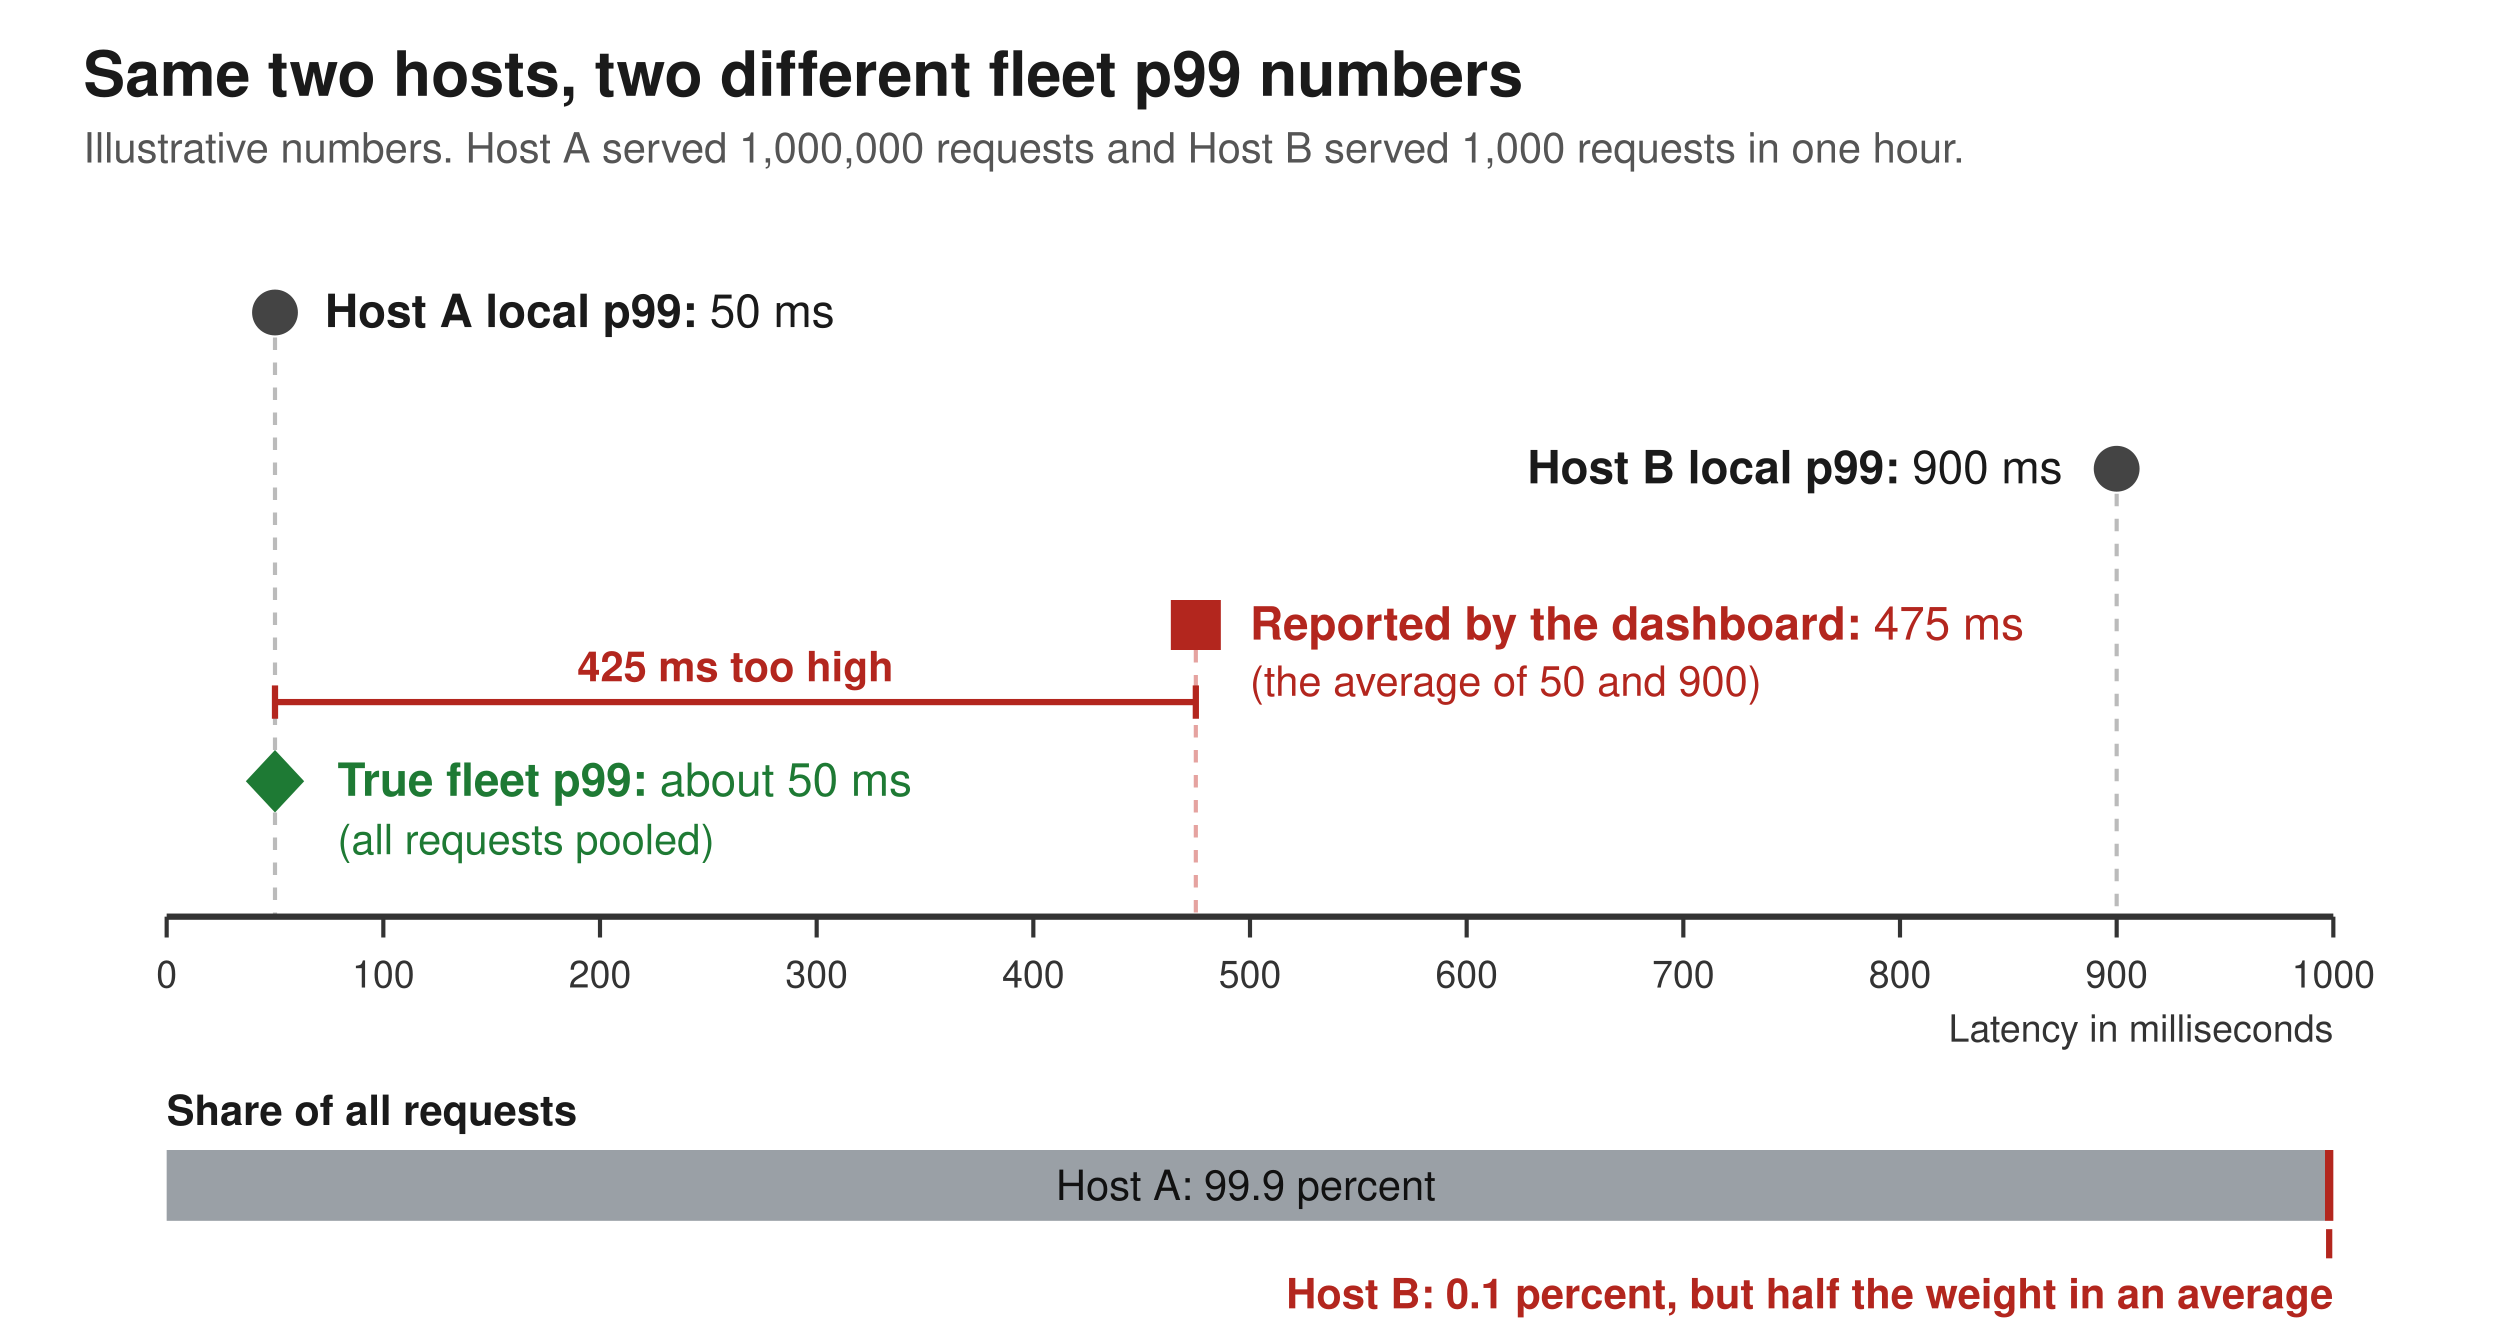
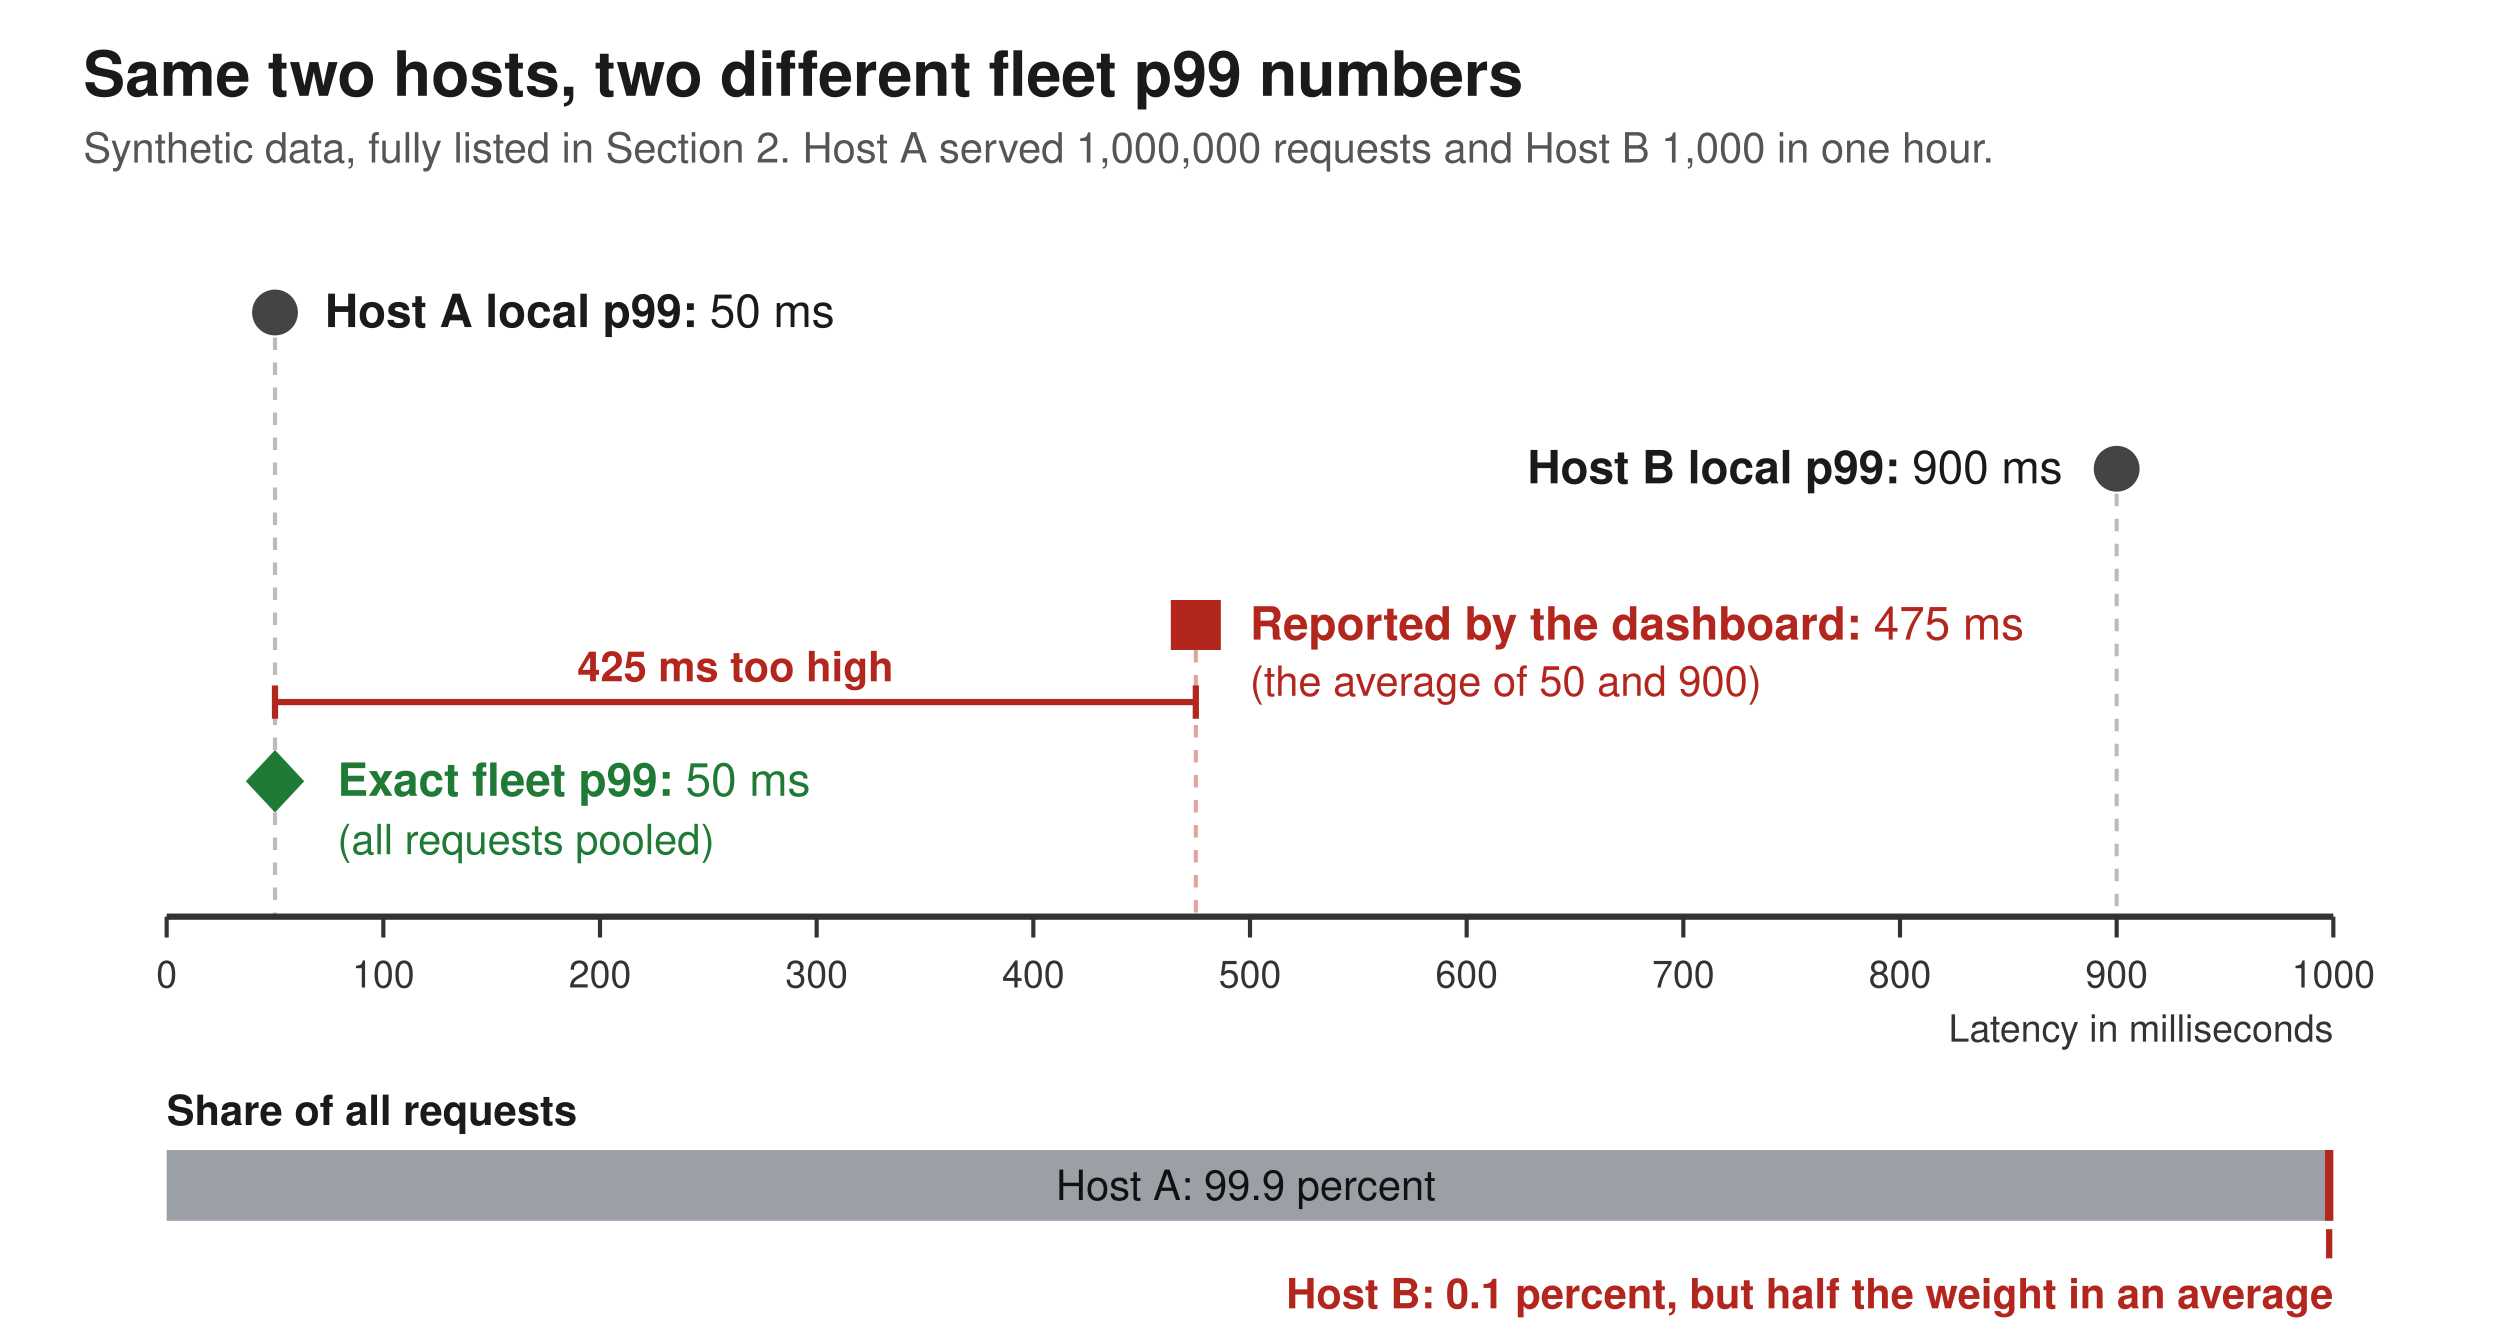
<svg xmlns="http://www.w3.org/2000/svg" width="1200" height="640" viewBox="0 0 1200 640">
  <style>
body{margin:0;background:#fff;font-family:Helvetica,Arial,sans-serif}
text{font-family:Helvetica,Arial,sans-serif}
</style>
  <text x="40" y="46" font-size="30" font-weight="700" fill="#1a1a1a">Same two hosts, two different fleet p99 numbers</text>
-   <text x="40" y="78" font-size="20" fill="#555">Illustrative numbers. Host A served 1,000,000 requests and Host B served 1,000 requests in one hour.</text>
+   <text x="40" y="78" font-size="20" fill="#555">Synthetic data, fully listed in Section 2. Host A served 1,000,000 requests and Host B 1,000 in one hour.</text>
  <g stroke="#bbb" stroke-width="2" stroke-dasharray="6 6">
    <line x1="132" y1="150" x2="132" y2="440" />
    <line x1="574" y1="300" x2="574" y2="440" stroke="#e5a3a0" />
    <line x1="1016" y1="225" x2="1016" y2="440" />
  </g>
  <circle cx="132" cy="150" r="11" fill="#444" />
  <text x="156" y="157" font-size="22" fill="#1a1a1a">
    <tspan font-weight="700">Host A local p99:</tspan> 50 ms</text>
  <circle cx="1016" cy="225" r="11" fill="#444" />
  <text x="990" y="232" font-size="22" text-anchor="end" fill="#1a1a1a">
    <tspan font-weight="700">Host B local p99:</tspan> 900 ms</text>
  <rect x="562" y="288" width="24" height="24" fill="#b3261e" />
  <text x="600" y="307" font-size="22" fill="#b3261e">
    <tspan font-weight="700">Reported by the dashboard:</tspan> 475 ms</text>
  <text x="600" y="334" font-size="20" fill="#b3261e">(the average of 50 and 900)</text>
  <polygon points="132,360 146,375 132,390 118,375" fill="#1e7a34" />
  <text x="162" y="382" font-size="22" fill="#1e7a34">
-     <tspan font-weight="700">True fleet p99:</tspan> about 50 ms</text>
+     <tspan font-weight="700">Exact fleet p99:</tspan> 50 ms</text>
  <text x="162" y="410" font-size="20" fill="#1e7a34">(all requests pooled)</text>
  <g stroke="#b3261e" stroke-width="3">
    <line x1="132" y1="337" x2="574" y2="337" />
    <line x1="132" y1="329" x2="132" y2="345" />
    <line x1="574" y1="329" x2="574" y2="345" />
  </g>
  <text x="353" y="327" font-size="20" text-anchor="middle" font-weight="700" fill="#b3261e">425 ms too high</text>
  <line x1="80" y1="440" x2="1120" y2="440" stroke="#333" stroke-width="3" />
  <g stroke="#333" stroke-width="2">
    <line x1="80" y1="440" x2="80" y2="450" />
    <line x1="184" y1="440" x2="184" y2="450" />
    <line x1="288" y1="440" x2="288" y2="450" />
    <line x1="392" y1="440" x2="392" y2="450" />
    <line x1="496" y1="440" x2="496" y2="450" />
    <line x1="600" y1="440" x2="600" y2="450" />
    <line x1="704" y1="440" x2="704" y2="450" />
    <line x1="808" y1="440" x2="808" y2="450" />
    <line x1="912" y1="440" x2="912" y2="450" />
    <line x1="1016" y1="440" x2="1016" y2="450" />
    <line x1="1120" y1="440" x2="1120" y2="450" />
  </g>
  <g font-size="18" fill="#333" text-anchor="middle">
    <text x="80" y="474">0</text>
    <text x="184" y="474">100</text>
    <text x="288" y="474">200</text>
    <text x="392" y="474">300</text>
    <text x="496" y="474">400</text>
    <text x="600" y="474">500</text>
    <text x="704" y="474">600</text>
    <text x="808" y="474">700</text>
    <text x="912" y="474">800</text>
    <text x="1016" y="474">900</text>
    <text x="1120" y="474">1000</text>
  </g>
  <text x="1120" y="500" font-size="18" text-anchor="end" fill="#333">Latency in milliseconds</text>
  <text x="80" y="540" font-size="20" font-weight="700" fill="#1a1a1a">Share of all requests</text>
  <rect x="80" y="552" width="1036" height="34" fill="#9aa0a6" />
  <rect x="1116" y="552" width="4" height="34" fill="#b3261e" />
  <text x="598" y="576" font-size="20" text-anchor="middle" fill="#111">Host A: 99.9 percent</text>
  <line x1="1118" y1="590" x2="1118" y2="604" stroke="#b3261e" stroke-width="3" />
  <text x="1120" y="628" font-size="20" text-anchor="end" fill="#b3261e" font-weight="700">Host B: 0.1 percent, but half the weight in an average</text>
</svg>
